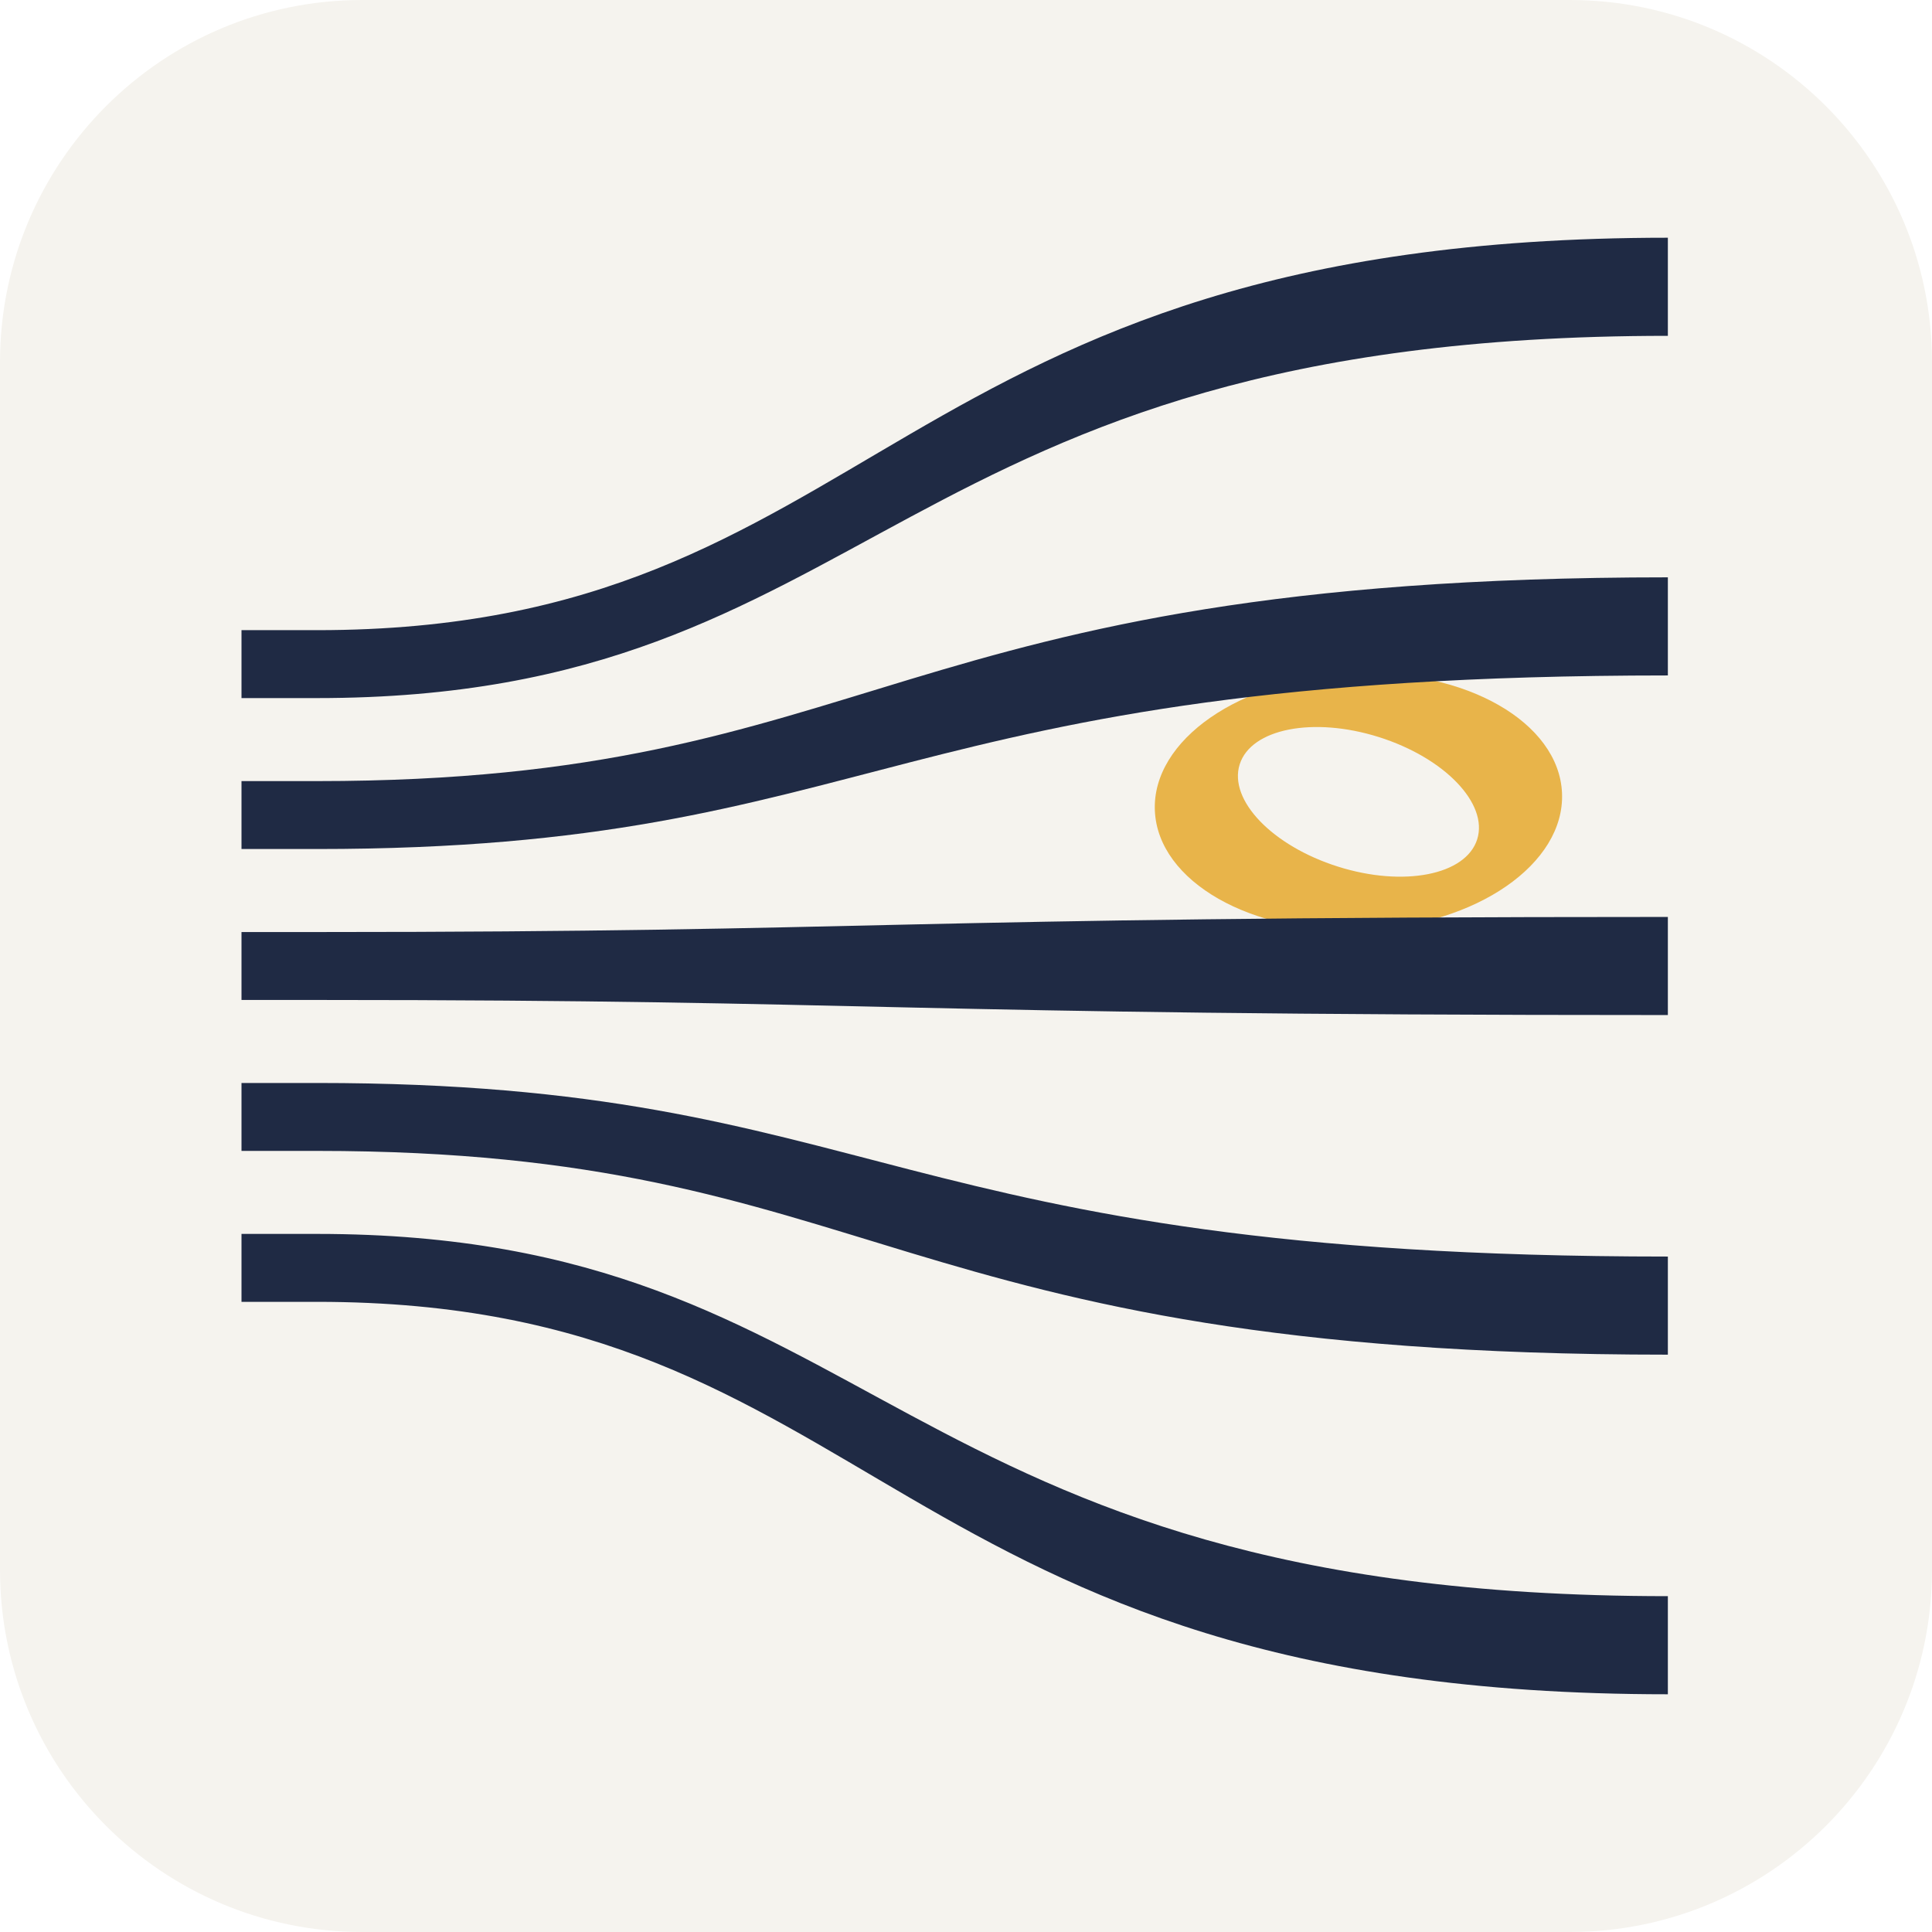
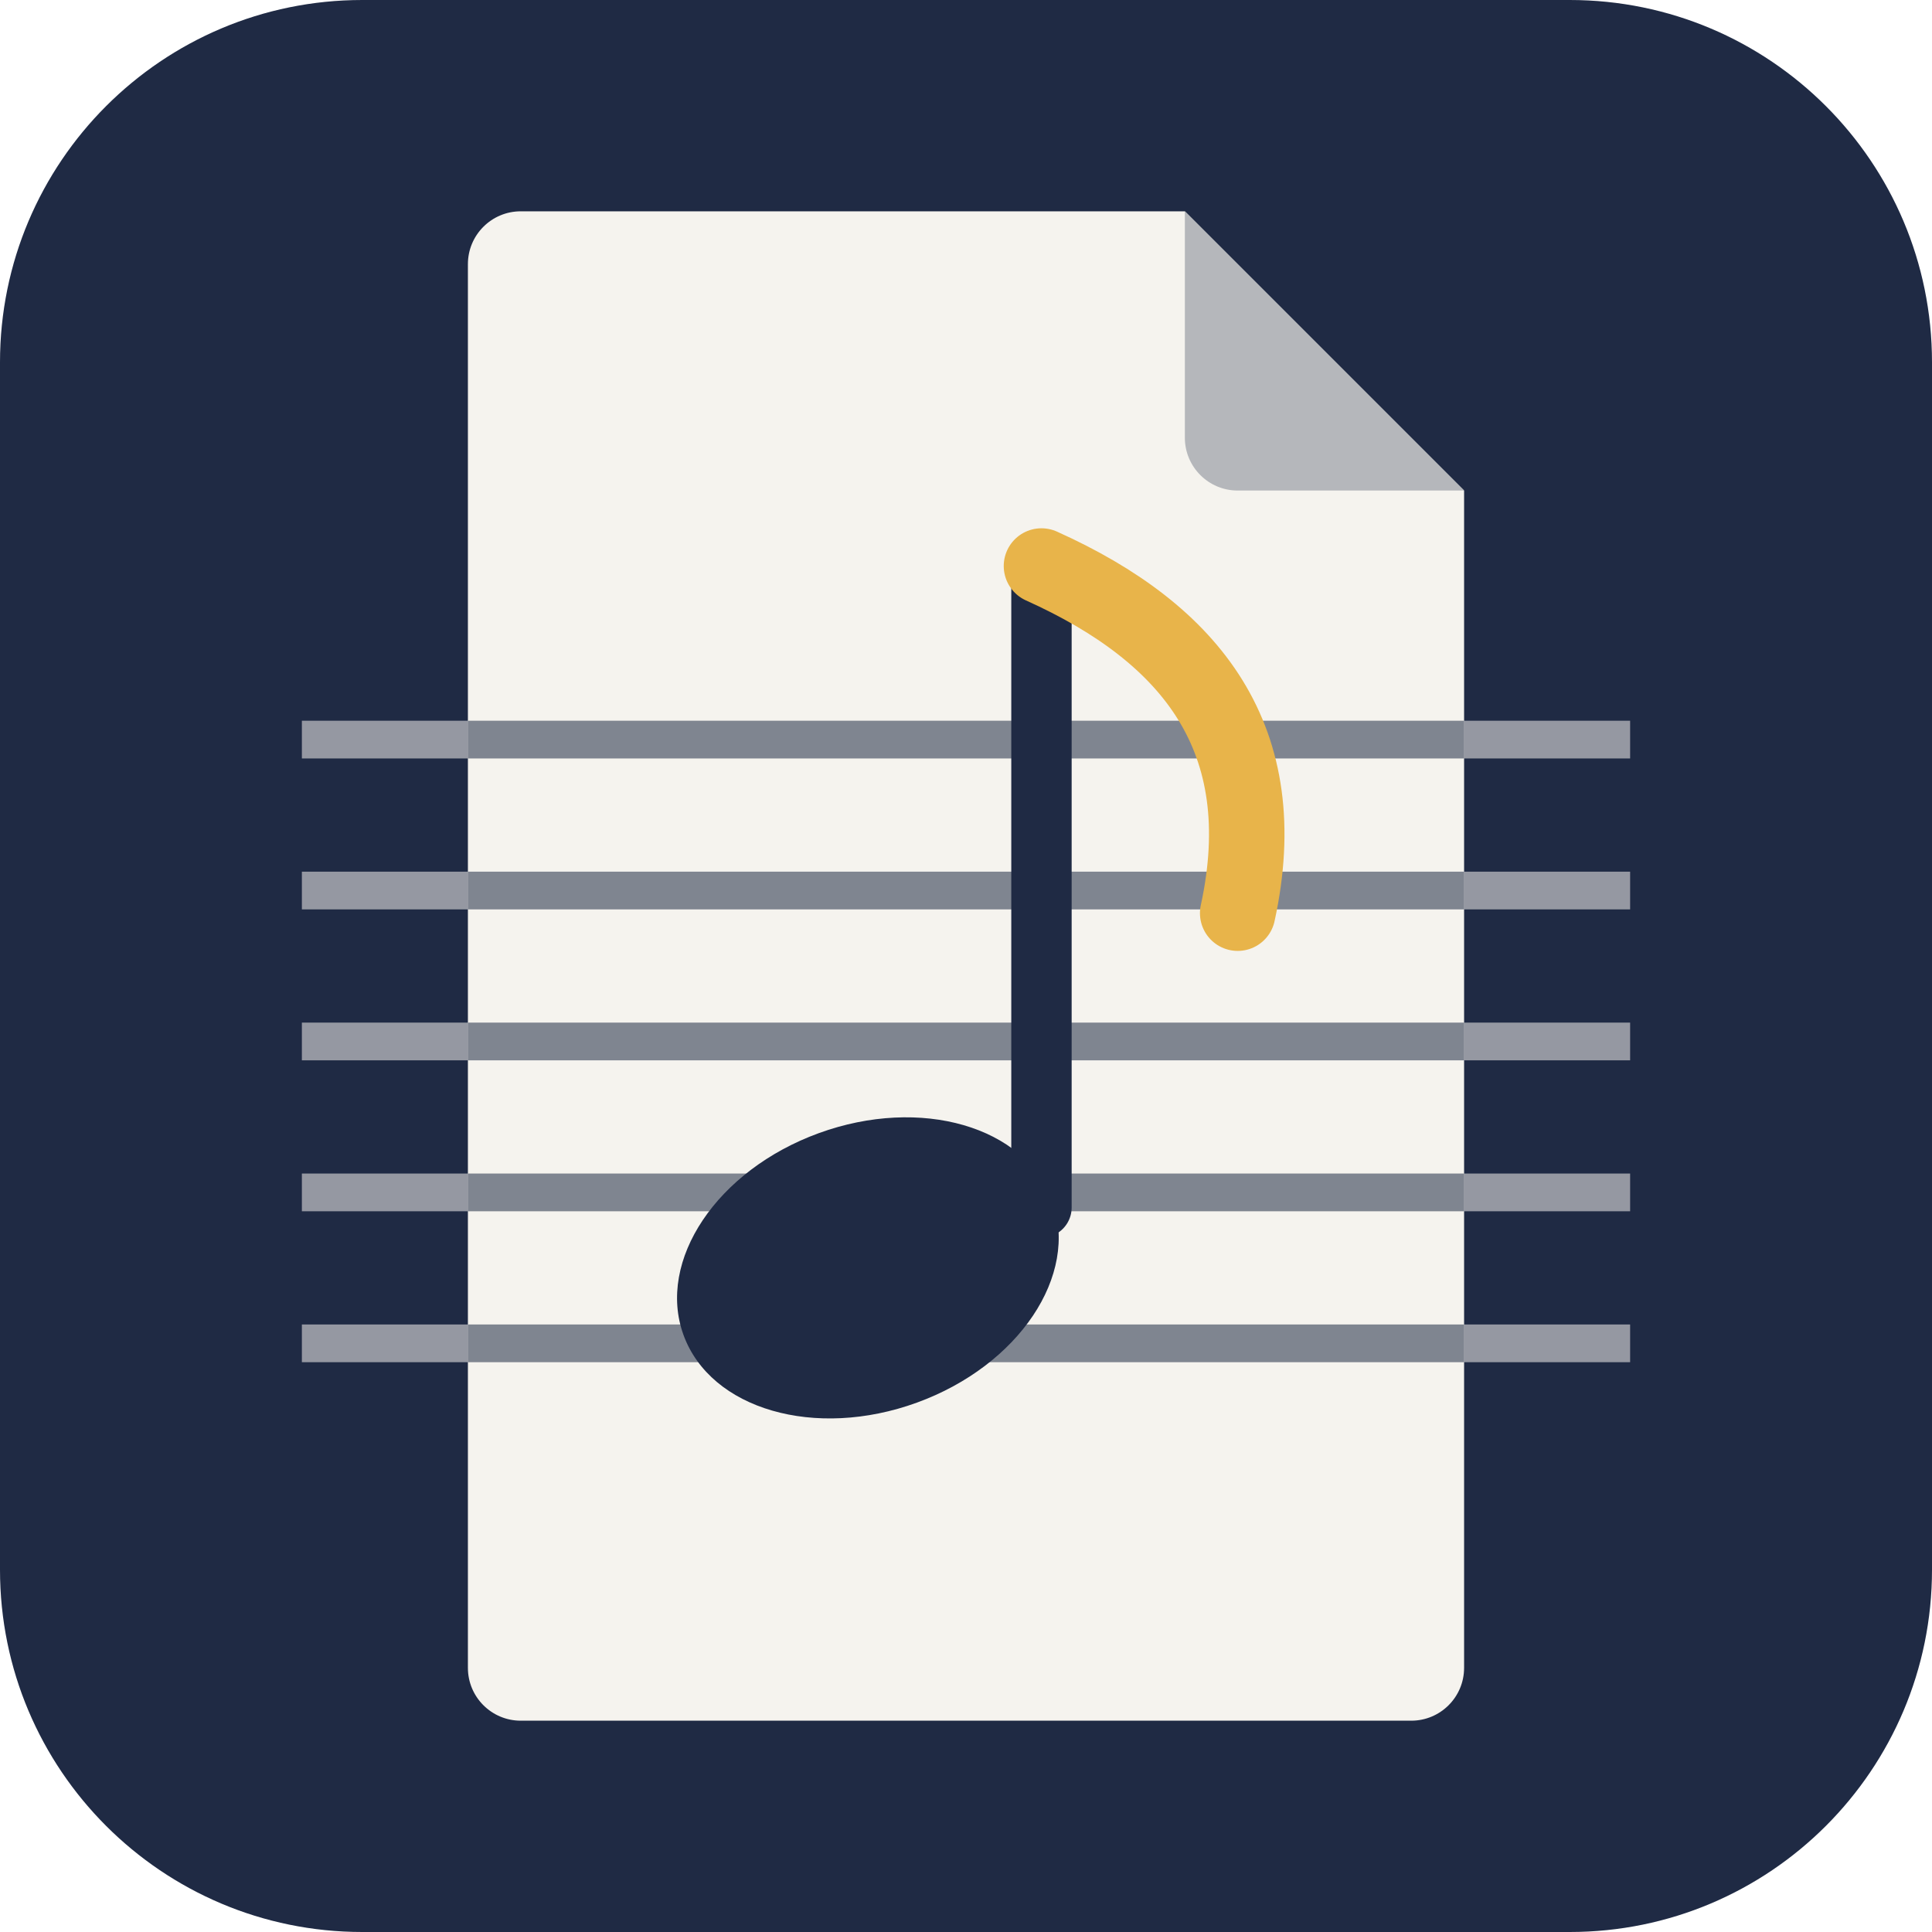
<svg xmlns="http://www.w3.org/2000/svg" viewBox="0 0 512 512">
-   <rect width="512" height="512" rx="96" fill="#f5f3ee" />
-   <ellipse cx="360" cy="212.5" rx="54" ry="34" transform="rotate(-2.5 360 212.5)" fill="#e8b44a" />
-   <ellipse cx="360" cy="212.5" rx="33" ry="18" transform="rotate(17.5 360 212.5)" fill="#f5f3ee" />
-   <path fill="#1f2a44" d="M64 167h20c150 0 150-104 358-104v26c-208 0-208 96-358 96H64z M64 207h20c150 0 150-54 358-54v26c-208 0-208 46-358 46H64z M64 247h20c150 0 150-4 358-4v26c-208 0-208-4-358-4H64z M64 287h20c150 0 150 46 358 46v26c-208 0-208-54-358-54H64z M64 327h20c150 0 150 96 358 96v26c-208 0-208-104-358-104H64z" />
+   <rect width="512" height="512" rx="96" fill="#1f2a44" />
+   <path d="M80 196h352M80 236h352M80 276h352M80 316h352M80 356h352" stroke="#f5f3ee" stroke-width="10" opacity=".55" />
+   <path d="M138 56h176l74 74v312a14 14 0 0 1-14 14H138a14 14 0 0 1-14-14V70a14 14 0 0 1 14-14z" fill="#f5f3ee" />
+   <path d="M314 56v60a14 14 0 0 0 14 14h60z" fill="#b5b7bb" />
+   <path d="M124 196h264M124 236h264M124 276h264M124 316h264M124 356h264" stroke="#1f2a44" stroke-width="10" opacity=".55" />
+   <ellipse cx="230" cy="336" rx="52" ry="38" transform="rotate(-20 230 336)" fill="#1f2a44" />
+   <path d="M276 320V150" stroke="#1f2a44" stroke-width="16" stroke-linecap="round" />
+   <path d="M276 150c40 18 62 46 52 92" stroke="#e8b44a" stroke-width="20" fill="none" stroke-linecap="round" />
</svg>
